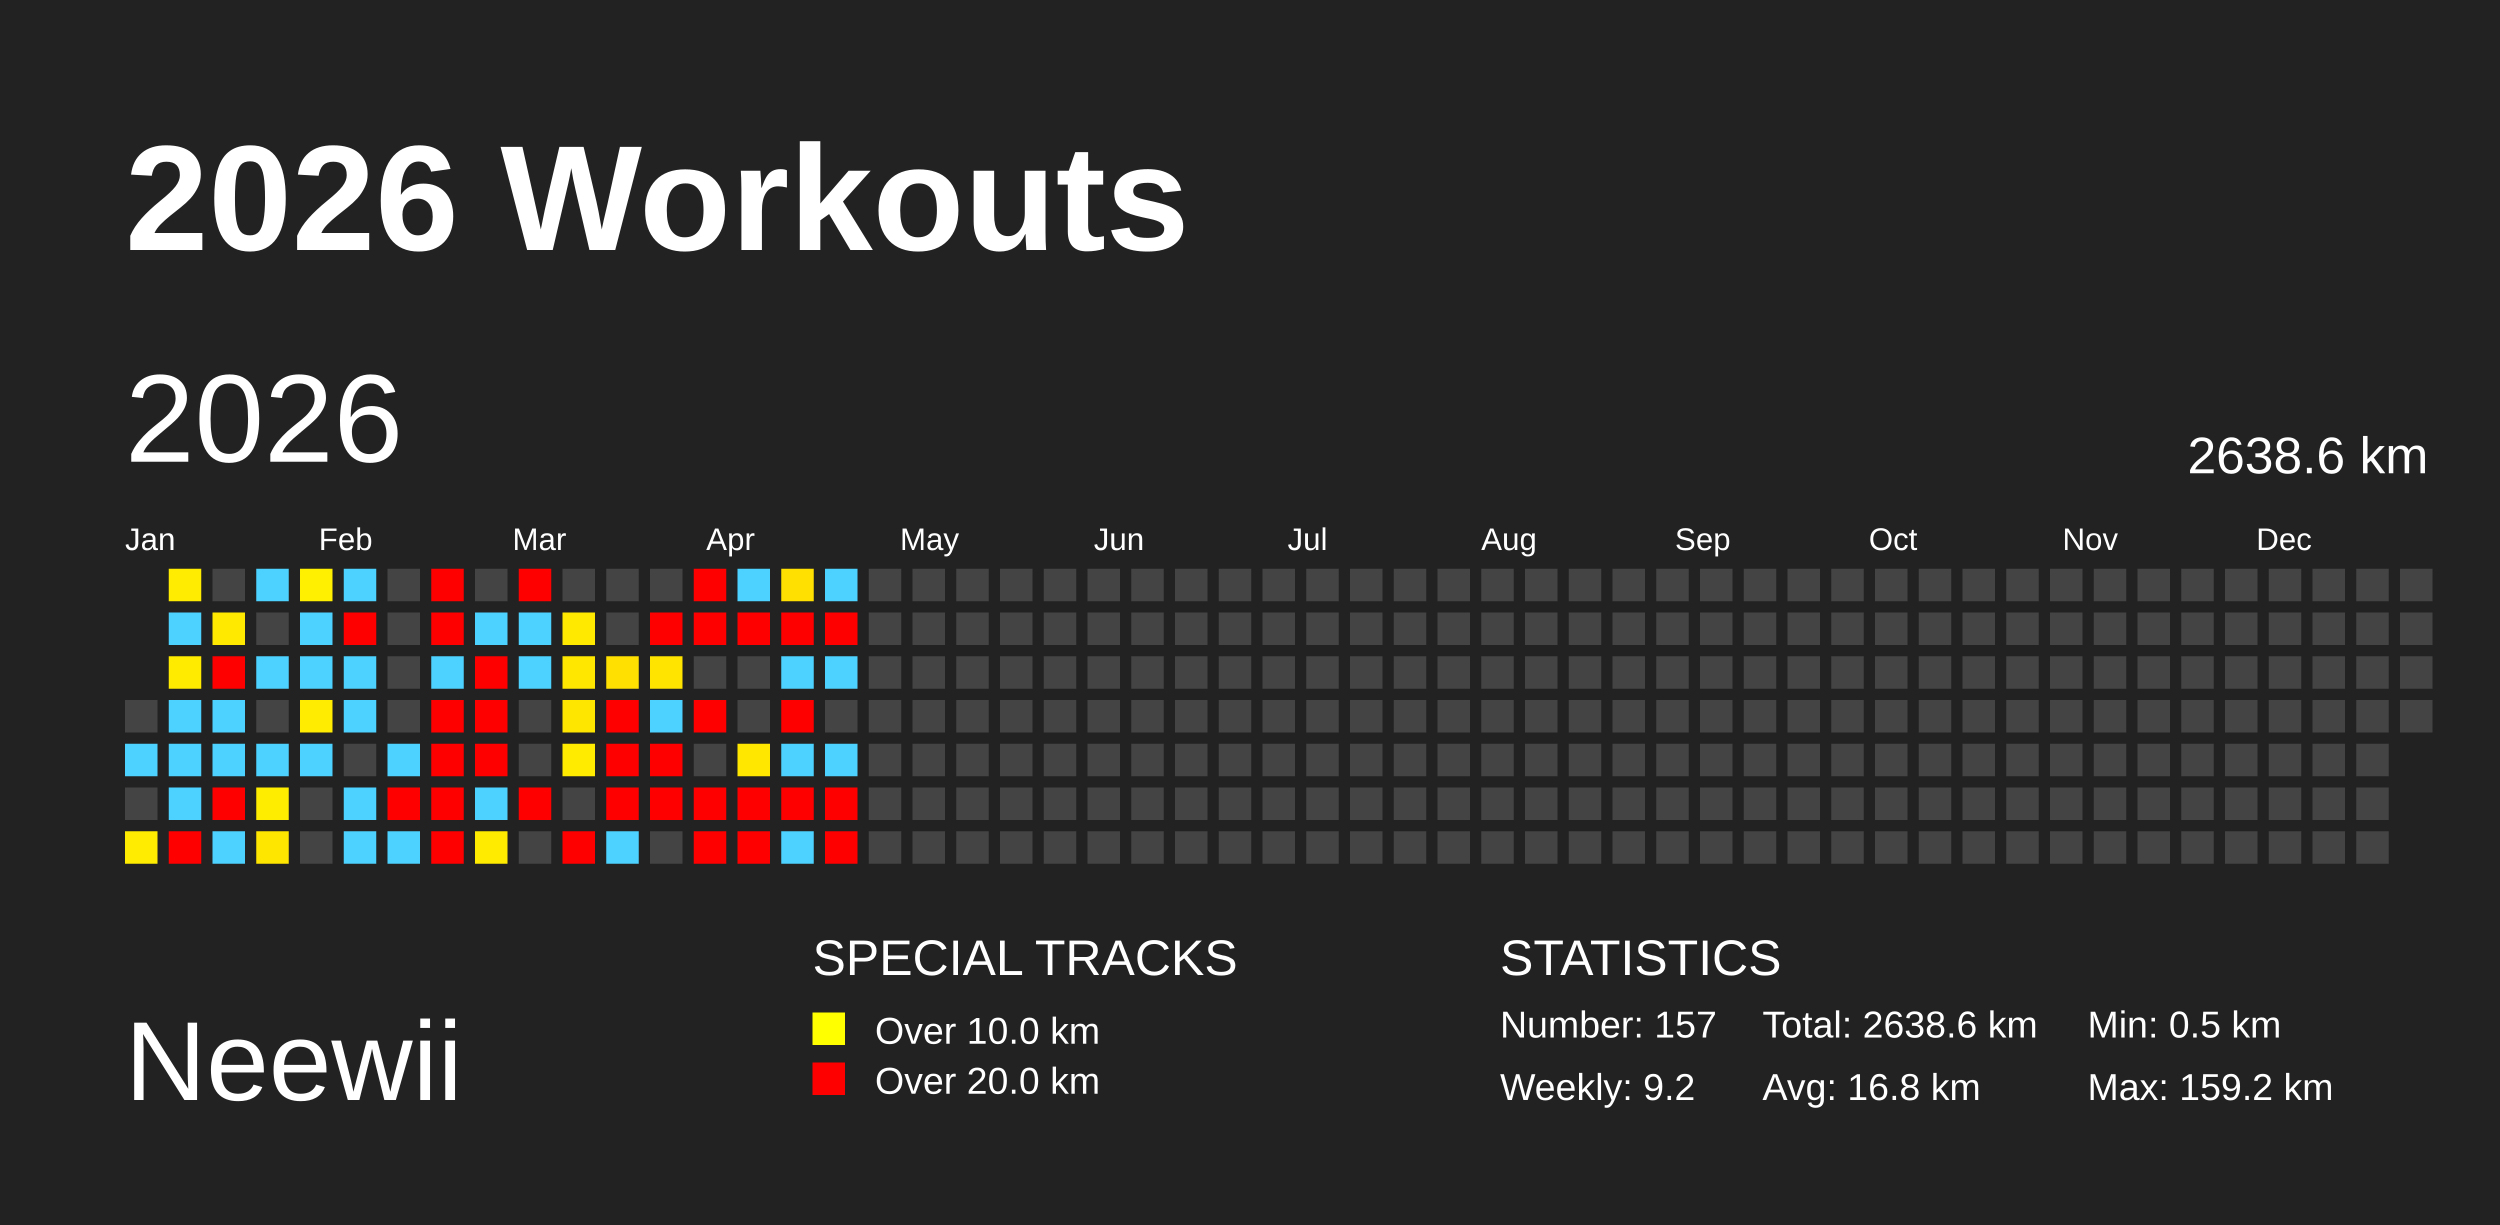
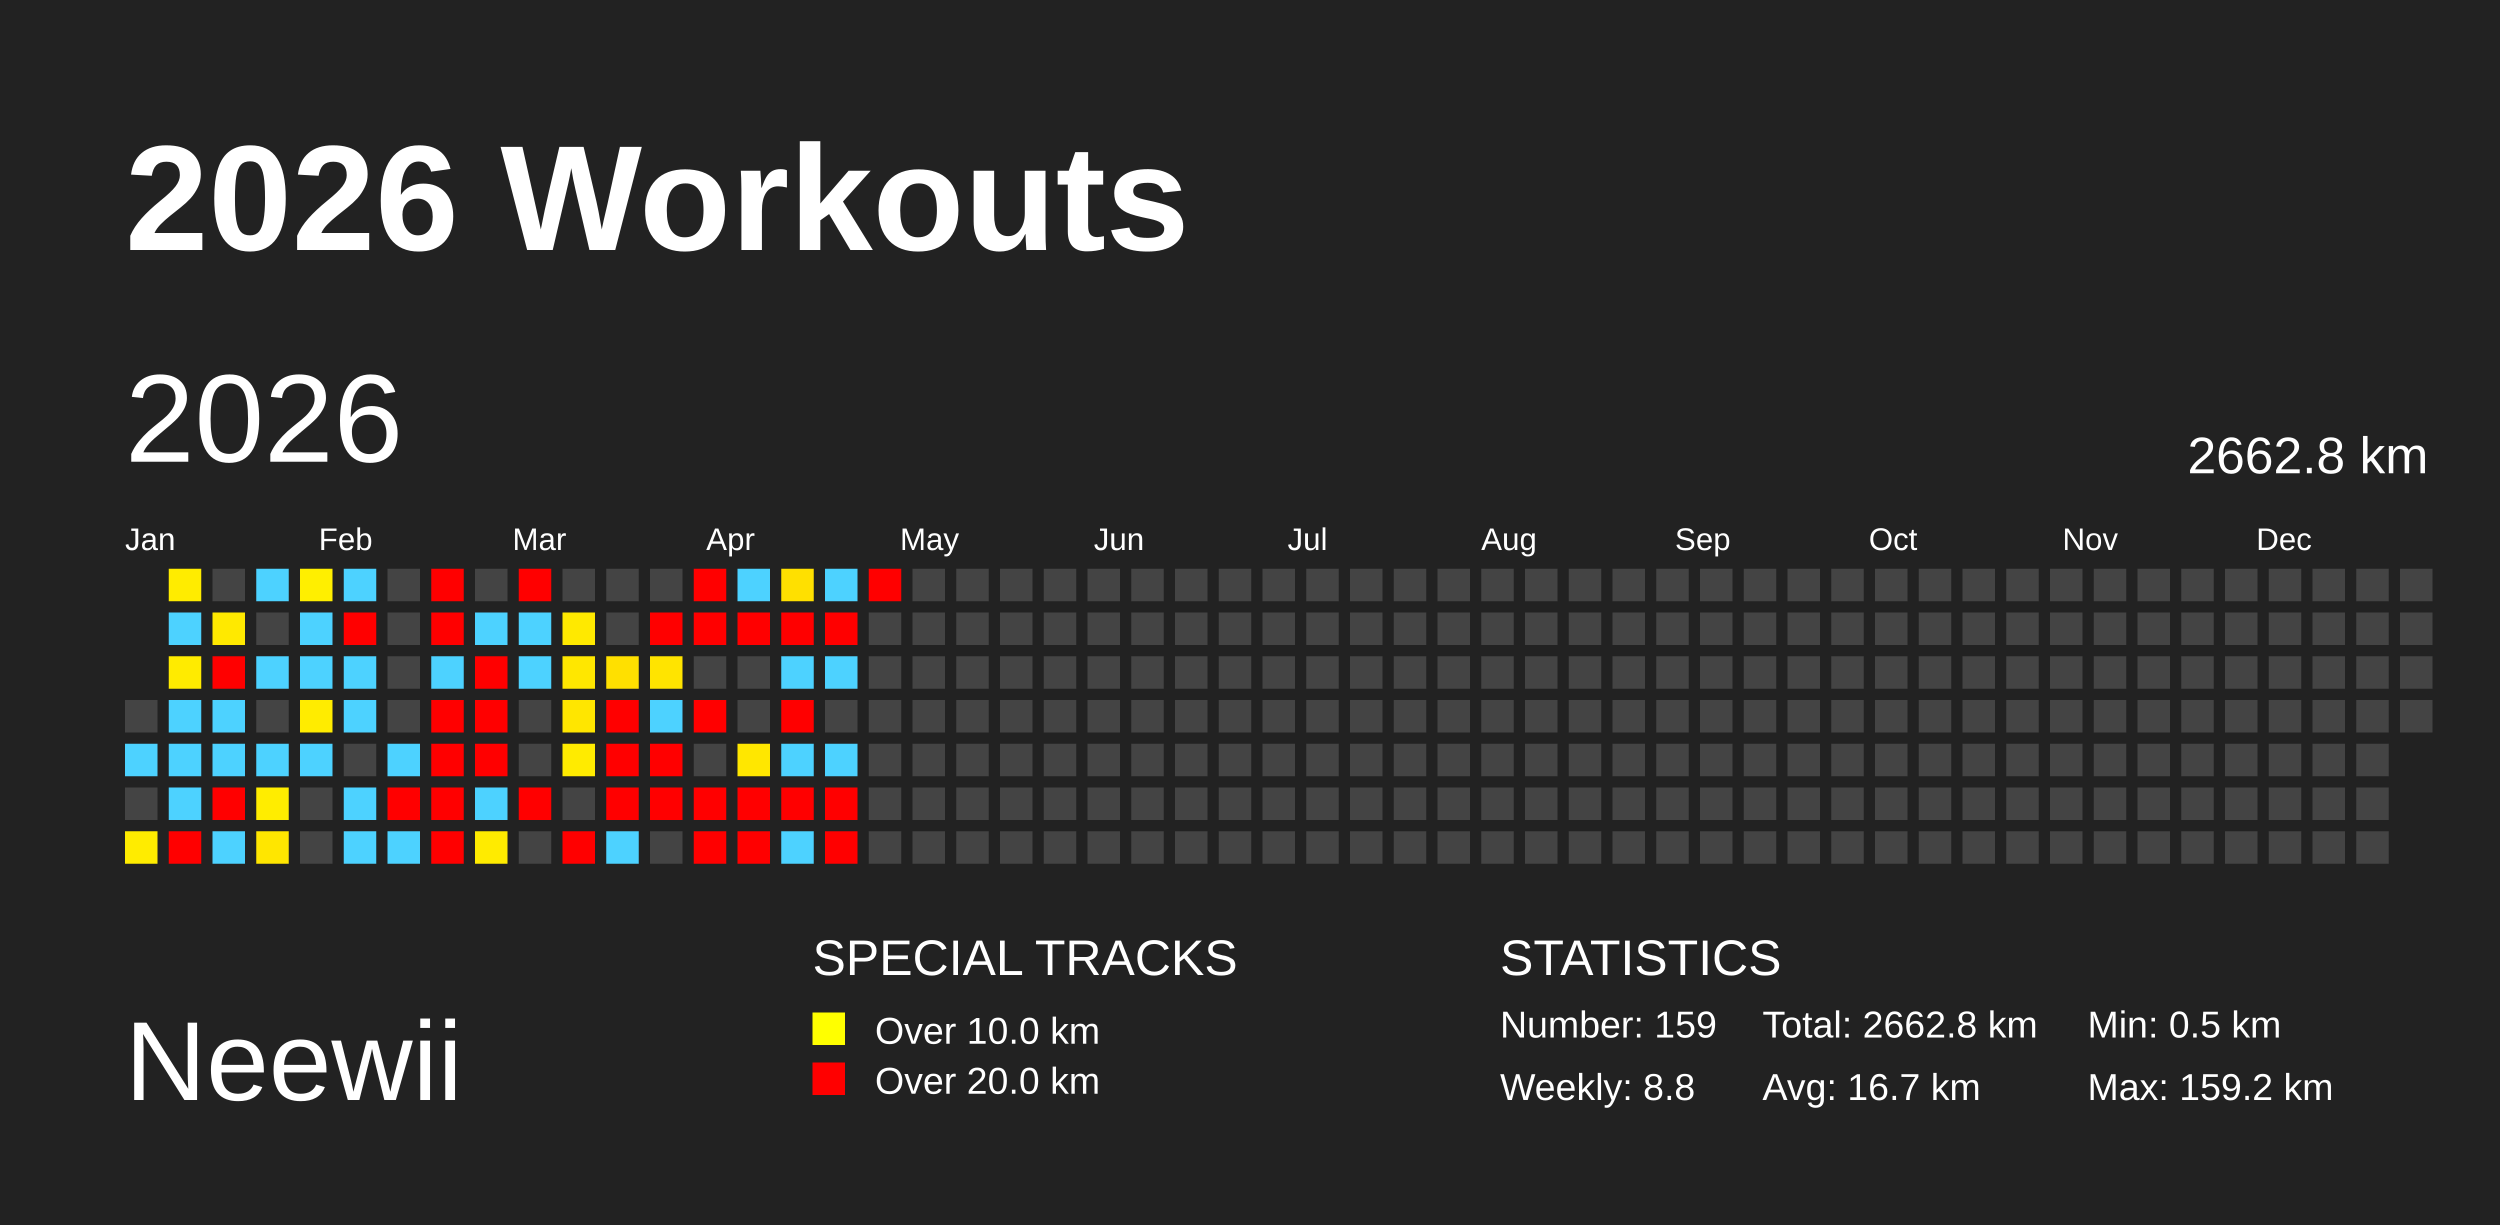
<svg xmlns="http://www.w3.org/2000/svg" baseProfile="full" height="98mm" version="1.1" viewBox="0,0,200,98" width="200mm">
  <defs />
  <rect fill="#222222" height="98" width="200" x="0" y="0" />
  <text fill="#FFFFFF" style="font-size:12px; font-family:Arial; font-weight:bold;" x="10" y="20">2026 Workouts</text>
  <text fill="#FFFFFF" style="font-size:9px; font-family:Arial" x="10" y="88">Neewii</text>
  <text fill="#FFFFFF" style="font-size:4px; font-family:Arial" x="65" y="78">SPECIAL TRACKS</text>
  <rect fill="yellow" height="2.6" width="2.6" x="65" y="81" />
  <text fill="#FFFFFF" style="font-size:3px; font-family:Arial" x="70" y="83.5">Over 10.0 km</text>
  <rect fill="red" height="2.6" width="2.6" x="65" y="85" />
  <text fill="#FFFFFF" style="font-size:3px; font-family:Arial" x="70" y="87.5">Over 20.0 km</text>
  <text fill="#FFFFFF" style="font-size:4px; font-family:Arial" x="120" y="78">STATISTICS</text>
-   <text fill="#FFFFFF" style="font-size:3px; font-family:Arial" x="120" y="83">Number: 157</text>
-   <text fill="#FFFFFF" style="font-size:3px; font-family:Arial" x="120" y="88">Weekly: 9.2</text>
-   <text fill="#FFFFFF" style="font-size:3px; font-family:Arial" x="141" y="83">Total: 2638.6 km</text>
-   <text fill="#FFFFFF" style="font-size:3px; font-family:Arial" x="141" y="88">Avg: 16.8 km</text>
+   <text fill="#FFFFFF" style="font-size:3px; font-family:Arial" x="120" y="83">Number: 159</text>
+   <text fill="#FFFFFF" style="font-size:3px; font-family:Arial" x="120" y="88">Weekly: 8.8</text>
+   <text fill="#FFFFFF" style="font-size:3px; font-family:Arial" x="141" y="83">Total: 2662.8 km</text>
+   <text fill="#FFFFFF" style="font-size:3px; font-family:Arial" x="141" y="88">Avg: 16.7 km</text>
  <text fill="#FFFFFF" style="font-size:3px; font-family:Arial" x="167" y="83">Min: 0.5 km</text>
  <text fill="#FFFFFF" style="font-size:3px; font-family:Arial" x="167" y="88">Max: 159.2 km</text>
  <text dominant-baseline="hanging" fill="#FFFFFF" style="font-size:10.0px; font-family:Arial;" x="10" y="30">2026</text>
-   <text dominant-baseline="hanging" fill="#FFFFFF" style="font-size:4.125px; font-family:Arial;" x="175" y="35">2638.6 km</text>
+   <text dominant-baseline="hanging" fill="#FFFFFF" style="font-size:4.125px; font-family:Arial;" x="175" y="35">2662.8 km</text>
  <text fill="#FFFFFF" style="font-size:2.5px; font-family:Arial" x="10.0" y="44">Jan</text>
  <text fill="#FFFFFF" style="font-size:2.5px; font-family:Arial" x="25.5" y="44">Feb</text>
  <text fill="#FFFFFF" style="font-size:2.5px; font-family:Arial" x="41.0" y="44">Mar</text>
  <text fill="#FFFFFF" style="font-size:2.5px; font-family:Arial" x="56.5" y="44">Apr</text>
  <text fill="#FFFFFF" style="font-size:2.5px; font-family:Arial" x="72.0" y="44">May</text>
  <text fill="#FFFFFF" style="font-size:2.5px; font-family:Arial" x="87.5" y="44">Jun</text>
  <text fill="#FFFFFF" style="font-size:2.5px; font-family:Arial" x="103.0" y="44">Jul</text>
  <text fill="#FFFFFF" style="font-size:2.5px; font-family:Arial" x="118.5" y="44">Aug</text>
  <text fill="#FFFFFF" style="font-size:2.5px; font-family:Arial" x="134.0" y="44">Sep</text>
  <text fill="#FFFFFF" style="font-size:2.5px; font-family:Arial" x="149.5" y="44">Oct</text>
  <text fill="#FFFFFF" style="font-size:2.5px; font-family:Arial" x="165.0" y="44">Nov</text>
  <text fill="#FFFFFF" style="font-size:2.5px; font-family:Arial" x="180.5" y="44">Dec</text>
  <rect fill="#444444" height="2.6" width="2.6" x="10.0" y="56.0" />
  <rect fill="#4dd2ff" height="2.6" width="2.6" x="10.0" y="59.5" />
  <rect fill="#444444" height="2.6" width="2.6" x="10.0" y="63.0" />
  <rect fill="#ffec00" height="2.6" width="2.6" x="10.0" y="66.5" />
  <rect fill="#ffec00" height="2.6" width="2.6" x="13.5" y="45.5" />
  <rect fill="#4dd2ff" height="2.6" width="2.6" x="13.5" y="49.0" />
  <rect fill="#ffeb00" height="2.6" width="2.6" x="13.5" y="52.5" />
  <rect fill="#4dd2ff" height="2.6" width="2.6" x="13.5" y="56.0" />
  <rect fill="#4dd2ff" height="2.6" width="2.6" x="13.5" y="59.5" />
  <rect fill="#4dd2ff" height="2.6" width="2.6" x="13.5" y="63.0" />
  <rect fill="red" height="2.6" width="2.6" x="13.5" y="66.5" />
  <rect fill="#444444" height="2.6" width="2.6" x="17.0" y="45.5" />
  <rect fill="#ffe900" height="2.6" width="2.6" x="17.0" y="49.0" />
  <rect fill="red" height="2.6" width="2.6" x="17.0" y="52.5" />
  <rect fill="#4dd2ff" height="2.6" width="2.6" x="17.0" y="56.0" />
  <rect fill="#4dd2ff" height="2.6" width="2.6" x="17.0" y="59.5" />
  <rect fill="red" height="2.6" width="2.6" x="17.0" y="63.0" />
  <rect fill="#4dd2ff" height="2.6" width="2.6" x="17.0" y="66.5" />
  <rect fill="#4dd2ff" height="2.6" width="2.6" x="20.5" y="45.5" />
  <rect fill="#444444" height="2.6" width="2.6" x="20.5" y="49.0" />
  <rect fill="#4dd2ff" height="2.6" width="2.6" x="20.5" y="52.5" />
  <rect fill="#444444" height="2.6" width="2.6" x="20.5" y="56.0" />
  <rect fill="#4dd2ff" height="2.6" width="2.6" x="20.5" y="59.5" />
  <rect fill="#ffed00" height="2.6" width="2.6" x="20.5" y="63.0" />
  <rect fill="#ffe600" height="2.6" width="2.6" x="20.5" y="66.5" />
  <rect fill="#ffef00" height="2.6" width="2.6" x="24.0" y="45.5" />
  <rect fill="#4dd2ff" height="2.6" width="2.6" x="24.0" y="49.0" />
  <rect fill="#4dd2ff" height="2.6" width="2.6" x="24.0" y="52.5" />
  <rect fill="#ffec00" height="2.6" width="2.6" x="24.0" y="56.0" />
  <rect fill="#4dd2ff" height="2.6" width="2.6" x="24.0" y="59.5" />
  <rect fill="#444444" height="2.6" width="2.6" x="24.0" y="63.0" />
  <rect fill="#444444" height="2.6" width="2.6" x="24.0" y="66.5" />
  <rect fill="#4dd2ff" height="2.6" width="2.6" x="27.5" y="45.5" />
  <rect fill="red" height="2.6" width="2.6" x="27.5" y="49.0" />
  <rect fill="#4dd2ff" height="2.6" width="2.6" x="27.5" y="52.5" />
  <rect fill="#4dd2ff" height="2.6" width="2.6" x="27.5" y="56.0" />
  <rect fill="#444444" height="2.6" width="2.6" x="27.5" y="59.5" />
  <rect fill="#4dd2ff" height="2.6" width="2.6" x="27.5" y="63.0" />
  <rect fill="#4dd2ff" height="2.6" width="2.6" x="27.5" y="66.5" />
  <rect fill="#444444" height="2.6" width="2.6" x="31.0" y="45.5" />
  <rect fill="#444444" height="2.6" width="2.6" x="31.0" y="49.0" />
  <rect fill="#444444" height="2.6" width="2.6" x="31.0" y="52.5" />
  <rect fill="#444444" height="2.6" width="2.6" x="31.0" y="56.0" />
  <rect fill="#4dd2ff" height="2.6" width="2.6" x="31.0" y="59.5" />
  <rect fill="red" height="2.6" width="2.6" x="31.0" y="63.0" />
  <rect fill="#4dd2ff" height="2.6" width="2.6" x="31.0" y="66.5" />
  <rect fill="red" height="2.6" width="2.6" x="34.5" y="45.5" />
  <rect fill="red" height="2.6" width="2.6" x="34.5" y="49.0" />
  <rect fill="#4dd2ff" height="2.6" width="2.6" x="34.5" y="52.5" />
  <rect fill="red" height="2.6" width="2.6" x="34.5" y="56.0" />
  <rect fill="red" height="2.6" width="2.6" x="34.5" y="59.5" />
  <rect fill="red" height="2.6" width="2.6" x="34.5" y="63.0" />
  <rect fill="red" height="2.6" width="2.6" x="34.5" y="66.5" />
  <rect fill="#444444" height="2.6" width="2.6" x="38.0" y="45.5" />
  <rect fill="#4dd2ff" height="2.6" width="2.6" x="38.0" y="49.0" />
  <rect fill="red" height="2.6" width="2.6" x="38.0" y="52.5" />
  <rect fill="red" height="2.6" width="2.6" x="38.0" y="56.0" />
  <rect fill="red" height="2.6" width="2.6" x="38.0" y="59.5" />
  <rect fill="#4dd2ff" height="2.6" width="2.6" x="38.0" y="63.0" />
  <rect fill="#ffeb00" height="2.6" width="2.6" x="38.0" y="66.5" />
  <rect fill="red" height="2.6" width="2.6" x="41.5" y="45.5" />
  <rect fill="#4dd2ff" height="2.6" width="2.6" x="41.5" y="49.0" />
  <rect fill="#4dd2ff" height="2.6" width="2.6" x="41.5" y="52.5" />
  <rect fill="#444444" height="2.6" width="2.6" x="41.5" y="56.0" />
  <rect fill="#444444" height="2.6" width="2.6" x="41.5" y="59.5" />
  <rect fill="red" height="2.6" width="2.6" x="41.5" y="63.0" />
  <rect fill="#444444" height="2.6" width="2.6" x="41.5" y="66.5" />
  <rect fill="#444444" height="2.6" width="2.6" x="45.0" y="45.5" />
  <rect fill="#ffe900" height="2.6" width="2.6" x="45.0" y="49.0" />
  <rect fill="#ffe700" height="2.6" width="2.6" x="45.0" y="52.5" />
  <rect fill="#ffe600" height="2.6" width="2.6" x="45.0" y="56.0" />
  <rect fill="#ffeb00" height="2.6" width="2.6" x="45.0" y="59.5" />
  <rect fill="#444444" height="2.6" width="2.6" x="45.0" y="63.0" />
  <rect fill="red" height="2.6" width="2.6" x="45.0" y="66.5" />
  <rect fill="#444444" height="2.6" width="2.6" x="48.5" y="45.5" />
  <rect fill="#444444" height="2.6" width="2.6" x="48.5" y="49.0" />
  <rect fill="#ffe000" height="2.6" width="2.6" x="48.5" y="52.5" />
  <rect fill="red" height="2.6" width="2.6" x="48.5" y="56.0" />
  <rect fill="red" height="2.6" width="2.6" x="48.5" y="59.5" />
  <rect fill="red" height="2.6" width="2.6" x="48.5" y="63.0" />
  <rect fill="#4dd2ff" height="2.6" width="2.6" x="48.5" y="66.5" />
  <rect fill="#444444" height="2.6" width="2.6" x="52.0" y="45.5" />
  <rect fill="red" height="2.6" width="2.6" x="52.0" y="49.0" />
  <rect fill="#ffe400" height="2.6" width="2.6" x="52.0" y="52.5" />
  <rect fill="#4dd2ff" height="2.6" width="2.6" x="52.0" y="56.0" />
  <rect fill="red" height="2.6" width="2.6" x="52.0" y="59.5" />
  <rect fill="red" height="2.6" width="2.6" x="52.0" y="63.0" />
  <rect fill="#444444" height="2.6" width="2.6" x="52.0" y="66.5" />
  <rect fill="red" height="2.6" width="2.6" x="55.5" y="45.5" />
  <rect fill="red" height="2.6" width="2.6" x="55.5" y="49.0" />
  <rect fill="#444444" height="2.6" width="2.6" x="55.5" y="52.5" />
  <rect fill="red" height="2.6" width="2.6" x="55.5" y="56.0" />
  <rect fill="#444444" height="2.6" width="2.6" x="55.5" y="59.5" />
  <rect fill="red" height="2.6" width="2.6" x="55.5" y="63.0" />
  <rect fill="red" height="2.6" width="2.6" x="55.5" y="66.5" />
  <rect fill="#4dd2ff" height="2.6" width="2.6" x="59.0" y="45.5" />
  <rect fill="red" height="2.6" width="2.6" x="59.0" y="49.0" />
  <rect fill="#444444" height="2.6" width="2.6" x="59.0" y="52.5" />
  <rect fill="#444444" height="2.6" width="2.6" x="59.0" y="56.0" />
  <rect fill="#ffe700" height="2.6" width="2.6" x="59.0" y="59.5" />
  <rect fill="red" height="2.6" width="2.6" x="59.0" y="63.0" />
  <rect fill="red" height="2.6" width="2.6" x="59.0" y="66.5" />
  <rect fill="#ffe000" height="2.6" width="2.6" x="62.5" y="45.5" />
  <rect fill="red" height="2.6" width="2.6" x="62.5" y="49.0" />
  <rect fill="#4dd2ff" height="2.6" width="2.6" x="62.5" y="52.5" />
  <rect fill="red" height="2.6" width="2.6" x="62.5" y="56.0" />
  <rect fill="#4dd2ff" height="2.6" width="2.6" x="62.5" y="59.5" />
  <rect fill="red" height="2.6" width="2.6" x="62.5" y="63.0" />
  <rect fill="#4dd2ff" height="2.6" width="2.6" x="62.5" y="66.5" />
  <rect fill="#4dd2ff" height="2.6" width="2.6" x="66.0" y="45.5" />
  <rect fill="red" height="2.6" width="2.6" x="66.0" y="49.0" />
  <rect fill="#4dd2ff" height="2.6" width="2.6" x="66.0" y="52.5" />
  <rect fill="#444444" height="2.6" width="2.6" x="66.0" y="56.0" />
  <rect fill="#4dd2ff" height="2.6" width="2.6" x="66.0" y="59.5" />
  <rect fill="red" height="2.6" width="2.6" x="66.0" y="63.0" />
  <rect fill="red" height="2.6" width="2.6" x="66.0" y="66.5" />
-   <rect fill="#444444" height="2.6" width="2.6" x="69.5" y="45.5" />
+   <rect fill="red" height="2.6" width="2.6" x="69.5" y="45.5" />
  <rect fill="#444444" height="2.6" width="2.6" x="69.5" y="49.0" />
  <rect fill="#444444" height="2.6" width="2.6" x="69.5" y="52.5" />
  <rect fill="#444444" height="2.6" width="2.6" x="69.5" y="56.0" />
  <rect fill="#444444" height="2.6" width="2.6" x="69.5" y="59.5" />
  <rect fill="#444444" height="2.6" width="2.6" x="69.5" y="63.0" />
  <rect fill="#444444" height="2.6" width="2.6" x="69.5" y="66.5" />
  <rect fill="#444444" height="2.6" width="2.6" x="73.0" y="45.5" />
  <rect fill="#444444" height="2.6" width="2.6" x="73.0" y="49.0" />
  <rect fill="#444444" height="2.6" width="2.6" x="73.0" y="52.5" />
  <rect fill="#444444" height="2.6" width="2.6" x="73.0" y="56.0" />
  <rect fill="#444444" height="2.6" width="2.6" x="73.0" y="59.5" />
  <rect fill="#444444" height="2.6" width="2.6" x="73.0" y="63.0" />
  <rect fill="#444444" height="2.6" width="2.6" x="73.0" y="66.5" />
  <rect fill="#444444" height="2.6" width="2.6" x="76.5" y="45.5" />
  <rect fill="#444444" height="2.6" width="2.6" x="76.5" y="49.0" />
  <rect fill="#444444" height="2.6" width="2.6" x="76.5" y="52.5" />
  <rect fill="#444444" height="2.6" width="2.6" x="76.5" y="56.0" />
  <rect fill="#444444" height="2.6" width="2.6" x="76.5" y="59.5" />
  <rect fill="#444444" height="2.6" width="2.6" x="76.5" y="63.0" />
  <rect fill="#444444" height="2.6" width="2.6" x="76.5" y="66.5" />
  <rect fill="#444444" height="2.6" width="2.6" x="80.0" y="45.5" />
  <rect fill="#444444" height="2.6" width="2.6" x="80.0" y="49.0" />
  <rect fill="#444444" height="2.6" width="2.6" x="80.0" y="52.5" />
  <rect fill="#444444" height="2.6" width="2.6" x="80.0" y="56.0" />
  <rect fill="#444444" height="2.6" width="2.6" x="80.0" y="59.5" />
  <rect fill="#444444" height="2.6" width="2.6" x="80.0" y="63.0" />
  <rect fill="#444444" height="2.6" width="2.6" x="80.0" y="66.5" />
  <rect fill="#444444" height="2.6" width="2.6" x="83.5" y="45.5" />
  <rect fill="#444444" height="2.6" width="2.6" x="83.5" y="49.0" />
  <rect fill="#444444" height="2.6" width="2.6" x="83.5" y="52.5" />
  <rect fill="#444444" height="2.6" width="2.6" x="83.5" y="56.0" />
  <rect fill="#444444" height="2.6" width="2.6" x="83.5" y="59.5" />
  <rect fill="#444444" height="2.6" width="2.6" x="83.5" y="63.0" />
  <rect fill="#444444" height="2.6" width="2.6" x="83.5" y="66.5" />
  <rect fill="#444444" height="2.6" width="2.6" x="87.0" y="45.5" />
  <rect fill="#444444" height="2.6" width="2.6" x="87.0" y="49.0" />
  <rect fill="#444444" height="2.6" width="2.6" x="87.0" y="52.5" />
  <rect fill="#444444" height="2.6" width="2.6" x="87.0" y="56.0" />
  <rect fill="#444444" height="2.6" width="2.6" x="87.0" y="59.5" />
  <rect fill="#444444" height="2.6" width="2.6" x="87.0" y="63.0" />
  <rect fill="#444444" height="2.6" width="2.6" x="87.0" y="66.5" />
  <rect fill="#444444" height="2.6" width="2.6" x="90.5" y="45.5" />
  <rect fill="#444444" height="2.6" width="2.6" x="90.5" y="49.0" />
  <rect fill="#444444" height="2.6" width="2.6" x="90.5" y="52.5" />
  <rect fill="#444444" height="2.6" width="2.6" x="90.5" y="56.0" />
  <rect fill="#444444" height="2.6" width="2.6" x="90.5" y="59.5" />
  <rect fill="#444444" height="2.6" width="2.6" x="90.5" y="63.0" />
  <rect fill="#444444" height="2.6" width="2.6" x="90.5" y="66.5" />
  <rect fill="#444444" height="2.6" width="2.6" x="94.0" y="45.5" />
  <rect fill="#444444" height="2.6" width="2.6" x="94.0" y="49.0" />
  <rect fill="#444444" height="2.6" width="2.6" x="94.0" y="52.5" />
  <rect fill="#444444" height="2.6" width="2.6" x="94.0" y="56.0" />
  <rect fill="#444444" height="2.6" width="2.6" x="94.0" y="59.5" />
  <rect fill="#444444" height="2.6" width="2.6" x="94.0" y="63.0" />
  <rect fill="#444444" height="2.6" width="2.6" x="94.0" y="66.5" />
  <rect fill="#444444" height="2.6" width="2.6" x="97.5" y="45.5" />
  <rect fill="#444444" height="2.6" width="2.6" x="97.5" y="49.0" />
  <rect fill="#444444" height="2.6" width="2.6" x="97.5" y="52.5" />
  <rect fill="#444444" height="2.6" width="2.6" x="97.5" y="56.0" />
  <rect fill="#444444" height="2.6" width="2.6" x="97.5" y="59.5" />
  <rect fill="#444444" height="2.6" width="2.6" x="97.5" y="63.0" />
  <rect fill="#444444" height="2.6" width="2.6" x="97.5" y="66.5" />
  <rect fill="#444444" height="2.6" width="2.6" x="101.0" y="45.5" />
  <rect fill="#444444" height="2.6" width="2.6" x="101.0" y="49.0" />
  <rect fill="#444444" height="2.6" width="2.6" x="101.0" y="52.5" />
  <rect fill="#444444" height="2.6" width="2.6" x="101.0" y="56.0" />
  <rect fill="#444444" height="2.6" width="2.6" x="101.0" y="59.5" />
  <rect fill="#444444" height="2.6" width="2.6" x="101.0" y="63.0" />
  <rect fill="#444444" height="2.6" width="2.6" x="101.0" y="66.5" />
  <rect fill="#444444" height="2.6" width="2.6" x="104.5" y="45.5" />
  <rect fill="#444444" height="2.6" width="2.6" x="104.5" y="49.0" />
  <rect fill="#444444" height="2.6" width="2.6" x="104.5" y="52.5" />
  <rect fill="#444444" height="2.6" width="2.6" x="104.5" y="56.0" />
  <rect fill="#444444" height="2.6" width="2.6" x="104.5" y="59.5" />
  <rect fill="#444444" height="2.6" width="2.6" x="104.5" y="63.0" />
  <rect fill="#444444" height="2.6" width="2.6" x="104.5" y="66.5" />
  <rect fill="#444444" height="2.6" width="2.6" x="108.0" y="45.5" />
  <rect fill="#444444" height="2.6" width="2.6" x="108.0" y="49.0" />
  <rect fill="#444444" height="2.6" width="2.6" x="108.0" y="52.5" />
  <rect fill="#444444" height="2.6" width="2.6" x="108.0" y="56.0" />
  <rect fill="#444444" height="2.6" width="2.6" x="108.0" y="59.5" />
  <rect fill="#444444" height="2.6" width="2.6" x="108.0" y="63.0" />
  <rect fill="#444444" height="2.6" width="2.6" x="108.0" y="66.5" />
  <rect fill="#444444" height="2.6" width="2.6" x="111.5" y="45.5" />
  <rect fill="#444444" height="2.6" width="2.6" x="111.5" y="49.0" />
  <rect fill="#444444" height="2.6" width="2.6" x="111.5" y="52.5" />
  <rect fill="#444444" height="2.6" width="2.6" x="111.5" y="56.0" />
  <rect fill="#444444" height="2.6" width="2.6" x="111.5" y="59.5" />
  <rect fill="#444444" height="2.6" width="2.6" x="111.5" y="63.0" />
  <rect fill="#444444" height="2.6" width="2.6" x="111.5" y="66.5" />
  <rect fill="#444444" height="2.6" width="2.6" x="115.0" y="45.5" />
  <rect fill="#444444" height="2.6" width="2.6" x="115.0" y="49.0" />
  <rect fill="#444444" height="2.6" width="2.6" x="115.0" y="52.5" />
  <rect fill="#444444" height="2.6" width="2.6" x="115.0" y="56.0" />
  <rect fill="#444444" height="2.6" width="2.6" x="115.0" y="59.5" />
  <rect fill="#444444" height="2.6" width="2.6" x="115.0" y="63.0" />
  <rect fill="#444444" height="2.6" width="2.6" x="115.0" y="66.5" />
  <rect fill="#444444" height="2.6" width="2.6" x="118.5" y="45.5" />
  <rect fill="#444444" height="2.6" width="2.6" x="118.5" y="49.0" />
  <rect fill="#444444" height="2.6" width="2.6" x="118.5" y="52.5" />
  <rect fill="#444444" height="2.6" width="2.6" x="118.5" y="56.0" />
  <rect fill="#444444" height="2.6" width="2.6" x="118.5" y="59.5" />
  <rect fill="#444444" height="2.6" width="2.6" x="118.5" y="63.0" />
  <rect fill="#444444" height="2.6" width="2.6" x="118.5" y="66.5" />
  <rect fill="#444444" height="2.6" width="2.6" x="122.0" y="45.5" />
  <rect fill="#444444" height="2.6" width="2.6" x="122.0" y="49.0" />
  <rect fill="#444444" height="2.6" width="2.6" x="122.0" y="52.5" />
  <rect fill="#444444" height="2.6" width="2.6" x="122.0" y="56.0" />
  <rect fill="#444444" height="2.6" width="2.6" x="122.0" y="59.5" />
  <rect fill="#444444" height="2.6" width="2.6" x="122.0" y="63.0" />
  <rect fill="#444444" height="2.6" width="2.6" x="122.0" y="66.5" />
  <rect fill="#444444" height="2.6" width="2.6" x="125.5" y="45.5" />
  <rect fill="#444444" height="2.6" width="2.6" x="125.5" y="49.0" />
  <rect fill="#444444" height="2.6" width="2.6" x="125.5" y="52.5" />
  <rect fill="#444444" height="2.6" width="2.6" x="125.5" y="56.0" />
  <rect fill="#444444" height="2.6" width="2.6" x="125.5" y="59.5" />
  <rect fill="#444444" height="2.6" width="2.6" x="125.5" y="63.0" />
  <rect fill="#444444" height="2.6" width="2.6" x="125.5" y="66.5" />
  <rect fill="#444444" height="2.6" width="2.6" x="129.0" y="45.5" />
  <rect fill="#444444" height="2.6" width="2.6" x="129.0" y="49.0" />
  <rect fill="#444444" height="2.6" width="2.6" x="129.0" y="52.5" />
  <rect fill="#444444" height="2.6" width="2.6" x="129.0" y="56.0" />
  <rect fill="#444444" height="2.6" width="2.6" x="129.0" y="59.5" />
  <rect fill="#444444" height="2.6" width="2.6" x="129.0" y="63.0" />
  <rect fill="#444444" height="2.6" width="2.6" x="129.0" y="66.5" />
  <rect fill="#444444" height="2.6" width="2.6" x="132.5" y="45.5" />
  <rect fill="#444444" height="2.6" width="2.6" x="132.5" y="49.0" />
  <rect fill="#444444" height="2.6" width="2.6" x="132.5" y="52.5" />
  <rect fill="#444444" height="2.6" width="2.6" x="132.5" y="56.0" />
  <rect fill="#444444" height="2.6" width="2.6" x="132.5" y="59.5" />
  <rect fill="#444444" height="2.6" width="2.6" x="132.5" y="63.0" />
  <rect fill="#444444" height="2.6" width="2.6" x="132.5" y="66.5" />
  <rect fill="#444444" height="2.6" width="2.6" x="136.0" y="45.5" />
  <rect fill="#444444" height="2.6" width="2.6" x="136.0" y="49.0" />
  <rect fill="#444444" height="2.6" width="2.6" x="136.0" y="52.5" />
  <rect fill="#444444" height="2.6" width="2.6" x="136.0" y="56.0" />
  <rect fill="#444444" height="2.6" width="2.6" x="136.0" y="59.5" />
  <rect fill="#444444" height="2.6" width="2.6" x="136.0" y="63.0" />
  <rect fill="#444444" height="2.6" width="2.6" x="136.0" y="66.5" />
  <rect fill="#444444" height="2.6" width="2.6" x="139.5" y="45.5" />
  <rect fill="#444444" height="2.6" width="2.6" x="139.5" y="49.0" />
  <rect fill="#444444" height="2.6" width="2.6" x="139.5" y="52.5" />
  <rect fill="#444444" height="2.6" width="2.6" x="139.5" y="56.0" />
  <rect fill="#444444" height="2.6" width="2.6" x="139.5" y="59.5" />
  <rect fill="#444444" height="2.6" width="2.6" x="139.5" y="63.0" />
  <rect fill="#444444" height="2.6" width="2.6" x="139.5" y="66.5" />
  <rect fill="#444444" height="2.6" width="2.6" x="143.0" y="45.5" />
  <rect fill="#444444" height="2.6" width="2.6" x="143.0" y="49.0" />
  <rect fill="#444444" height="2.6" width="2.6" x="143.0" y="52.5" />
  <rect fill="#444444" height="2.6" width="2.6" x="143.0" y="56.0" />
  <rect fill="#444444" height="2.6" width="2.6" x="143.0" y="59.5" />
  <rect fill="#444444" height="2.6" width="2.6" x="143.0" y="63.0" />
  <rect fill="#444444" height="2.6" width="2.6" x="143.0" y="66.5" />
  <rect fill="#444444" height="2.6" width="2.6" x="146.5" y="45.5" />
  <rect fill="#444444" height="2.6" width="2.6" x="146.5" y="49.0" />
  <rect fill="#444444" height="2.6" width="2.6" x="146.5" y="52.5" />
  <rect fill="#444444" height="2.6" width="2.6" x="146.5" y="56.0" />
  <rect fill="#444444" height="2.6" width="2.6" x="146.5" y="59.5" />
  <rect fill="#444444" height="2.6" width="2.6" x="146.5" y="63.0" />
  <rect fill="#444444" height="2.6" width="2.6" x="146.5" y="66.5" />
  <rect fill="#444444" height="2.6" width="2.6" x="150.0" y="45.5" />
  <rect fill="#444444" height="2.6" width="2.6" x="150.0" y="49.0" />
  <rect fill="#444444" height="2.6" width="2.6" x="150.0" y="52.5" />
  <rect fill="#444444" height="2.6" width="2.6" x="150.0" y="56.0" />
  <rect fill="#444444" height="2.6" width="2.6" x="150.0" y="59.5" />
  <rect fill="#444444" height="2.6" width="2.6" x="150.0" y="63.0" />
  <rect fill="#444444" height="2.6" width="2.6" x="150.0" y="66.5" />
  <rect fill="#444444" height="2.6" width="2.6" x="153.5" y="45.5" />
  <rect fill="#444444" height="2.6" width="2.6" x="153.5" y="49.0" />
  <rect fill="#444444" height="2.6" width="2.6" x="153.5" y="52.5" />
  <rect fill="#444444" height="2.6" width="2.6" x="153.5" y="56.0" />
  <rect fill="#444444" height="2.6" width="2.6" x="153.5" y="59.5" />
  <rect fill="#444444" height="2.6" width="2.6" x="153.5" y="63.0" />
  <rect fill="#444444" height="2.6" width="2.6" x="153.5" y="66.5" />
  <rect fill="#444444" height="2.6" width="2.6" x="157.0" y="45.5" />
  <rect fill="#444444" height="2.6" width="2.6" x="157.0" y="49.0" />
  <rect fill="#444444" height="2.6" width="2.6" x="157.0" y="52.5" />
  <rect fill="#444444" height="2.6" width="2.6" x="157.0" y="56.0" />
  <rect fill="#444444" height="2.6" width="2.6" x="157.0" y="59.5" />
  <rect fill="#444444" height="2.6" width="2.6" x="157.0" y="63.0" />
  <rect fill="#444444" height="2.6" width="2.6" x="157.0" y="66.5" />
  <rect fill="#444444" height="2.6" width="2.6" x="160.5" y="45.5" />
  <rect fill="#444444" height="2.6" width="2.6" x="160.5" y="49.0" />
  <rect fill="#444444" height="2.6" width="2.6" x="160.5" y="52.5" />
  <rect fill="#444444" height="2.6" width="2.6" x="160.5" y="56.0" />
  <rect fill="#444444" height="2.6" width="2.6" x="160.5" y="59.5" />
  <rect fill="#444444" height="2.6" width="2.6" x="160.5" y="63.0" />
  <rect fill="#444444" height="2.6" width="2.6" x="160.5" y="66.5" />
  <rect fill="#444444" height="2.6" width="2.6" x="164.0" y="45.5" />
  <rect fill="#444444" height="2.6" width="2.6" x="164.0" y="49.0" />
  <rect fill="#444444" height="2.6" width="2.6" x="164.0" y="52.5" />
  <rect fill="#444444" height="2.6" width="2.6" x="164.0" y="56.0" />
  <rect fill="#444444" height="2.6" width="2.6" x="164.0" y="59.5" />
  <rect fill="#444444" height="2.6" width="2.6" x="164.0" y="63.0" />
  <rect fill="#444444" height="2.6" width="2.6" x="164.0" y="66.5" />
  <rect fill="#444444" height="2.6" width="2.6" x="167.5" y="45.5" />
  <rect fill="#444444" height="2.6" width="2.6" x="167.5" y="49.0" />
  <rect fill="#444444" height="2.6" width="2.6" x="167.5" y="52.5" />
  <rect fill="#444444" height="2.6" width="2.6" x="167.5" y="56.0" />
  <rect fill="#444444" height="2.6" width="2.6" x="167.5" y="59.5" />
  <rect fill="#444444" height="2.6" width="2.6" x="167.5" y="63.0" />
  <rect fill="#444444" height="2.6" width="2.6" x="167.5" y="66.5" />
  <rect fill="#444444" height="2.6" width="2.6" x="171.0" y="45.5" />
  <rect fill="#444444" height="2.6" width="2.6" x="171.0" y="49.0" />
  <rect fill="#444444" height="2.6" width="2.6" x="171.0" y="52.5" />
  <rect fill="#444444" height="2.6" width="2.6" x="171.0" y="56.0" />
  <rect fill="#444444" height="2.6" width="2.6" x="171.0" y="59.5" />
  <rect fill="#444444" height="2.6" width="2.6" x="171.0" y="63.0" />
  <rect fill="#444444" height="2.6" width="2.6" x="171.0" y="66.5" />
  <rect fill="#444444" height="2.6" width="2.6" x="174.5" y="45.5" />
  <rect fill="#444444" height="2.6" width="2.6" x="174.5" y="49.0" />
  <rect fill="#444444" height="2.6" width="2.6" x="174.5" y="52.5" />
  <rect fill="#444444" height="2.6" width="2.6" x="174.5" y="56.0" />
  <rect fill="#444444" height="2.6" width="2.6" x="174.5" y="59.5" />
  <rect fill="#444444" height="2.6" width="2.6" x="174.5" y="63.0" />
  <rect fill="#444444" height="2.6" width="2.6" x="174.5" y="66.5" />
  <rect fill="#444444" height="2.6" width="2.6" x="178.0" y="45.5" />
  <rect fill="#444444" height="2.6" width="2.6" x="178.0" y="49.0" />
  <rect fill="#444444" height="2.6" width="2.6" x="178.0" y="52.5" />
  <rect fill="#444444" height="2.6" width="2.6" x="178.0" y="56.0" />
  <rect fill="#444444" height="2.6" width="2.6" x="178.0" y="59.5" />
  <rect fill="#444444" height="2.6" width="2.6" x="178.0" y="63.0" />
  <rect fill="#444444" height="2.6" width="2.6" x="178.0" y="66.5" />
  <rect fill="#444444" height="2.6" width="2.6" x="181.5" y="45.5" />
  <rect fill="#444444" height="2.6" width="2.6" x="181.5" y="49.0" />
  <rect fill="#444444" height="2.6" width="2.6" x="181.5" y="52.5" />
  <rect fill="#444444" height="2.6" width="2.6" x="181.5" y="56.0" />
  <rect fill="#444444" height="2.6" width="2.6" x="181.5" y="59.5" />
  <rect fill="#444444" height="2.6" width="2.6" x="181.5" y="63.0" />
  <rect fill="#444444" height="2.6" width="2.6" x="181.5" y="66.5" />
  <rect fill="#444444" height="2.6" width="2.6" x="185.0" y="45.5" />
  <rect fill="#444444" height="2.6" width="2.6" x="185.0" y="49.0" />
  <rect fill="#444444" height="2.6" width="2.6" x="185.0" y="52.5" />
  <rect fill="#444444" height="2.6" width="2.6" x="185.0" y="56.0" />
  <rect fill="#444444" height="2.6" width="2.6" x="185.0" y="59.5" />
  <rect fill="#444444" height="2.6" width="2.6" x="185.0" y="63.0" />
  <rect fill="#444444" height="2.6" width="2.6" x="185.0" y="66.5" />
  <rect fill="#444444" height="2.6" width="2.6" x="188.5" y="45.5" />
  <rect fill="#444444" height="2.6" width="2.6" x="188.5" y="49.0" />
  <rect fill="#444444" height="2.6" width="2.6" x="188.5" y="52.5" />
  <rect fill="#444444" height="2.6" width="2.6" x="188.5" y="56.0" />
  <rect fill="#444444" height="2.6" width="2.6" x="188.5" y="59.5" />
  <rect fill="#444444" height="2.6" width="2.6" x="188.5" y="63.0" />
  <rect fill="#444444" height="2.6" width="2.6" x="188.5" y="66.5" />
  <rect fill="#444444" height="2.6" width="2.6" x="192.0" y="45.5" />
  <rect fill="#444444" height="2.6" width="2.6" x="192.0" y="49.0" />
  <rect fill="#444444" height="2.6" width="2.6" x="192.0" y="52.5" />
  <rect fill="#444444" height="2.6" width="2.6" x="192.0" y="56.0" />
</svg>
